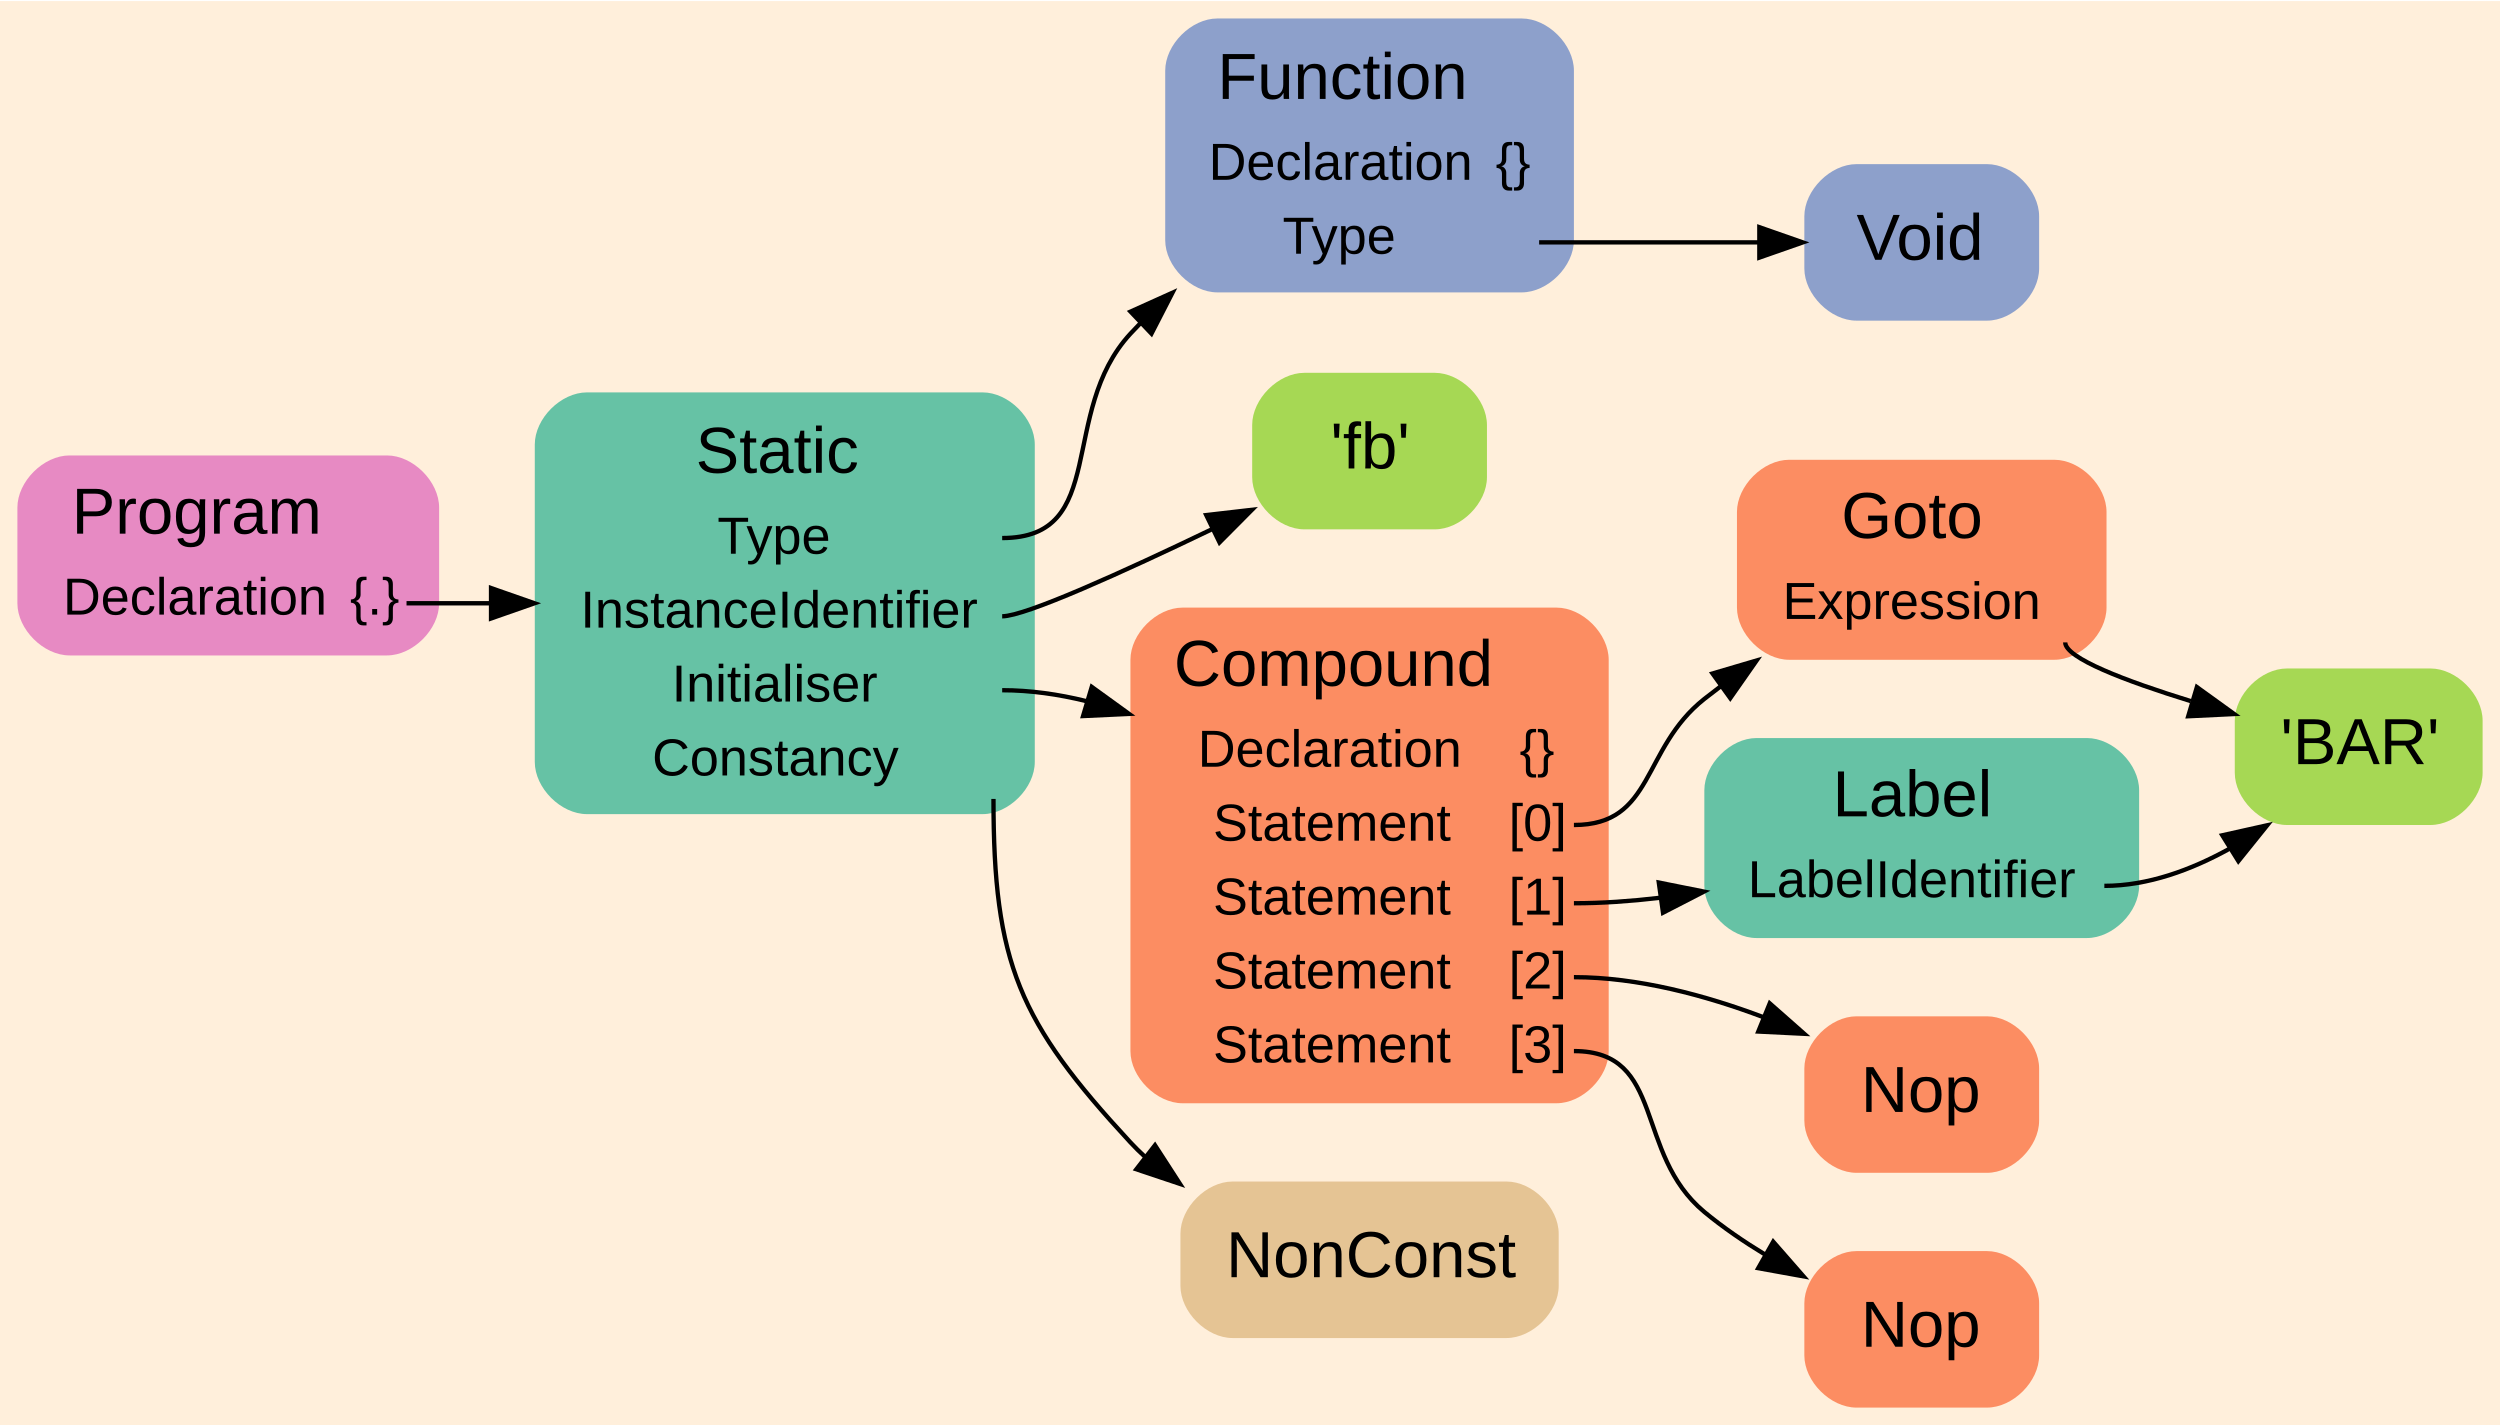
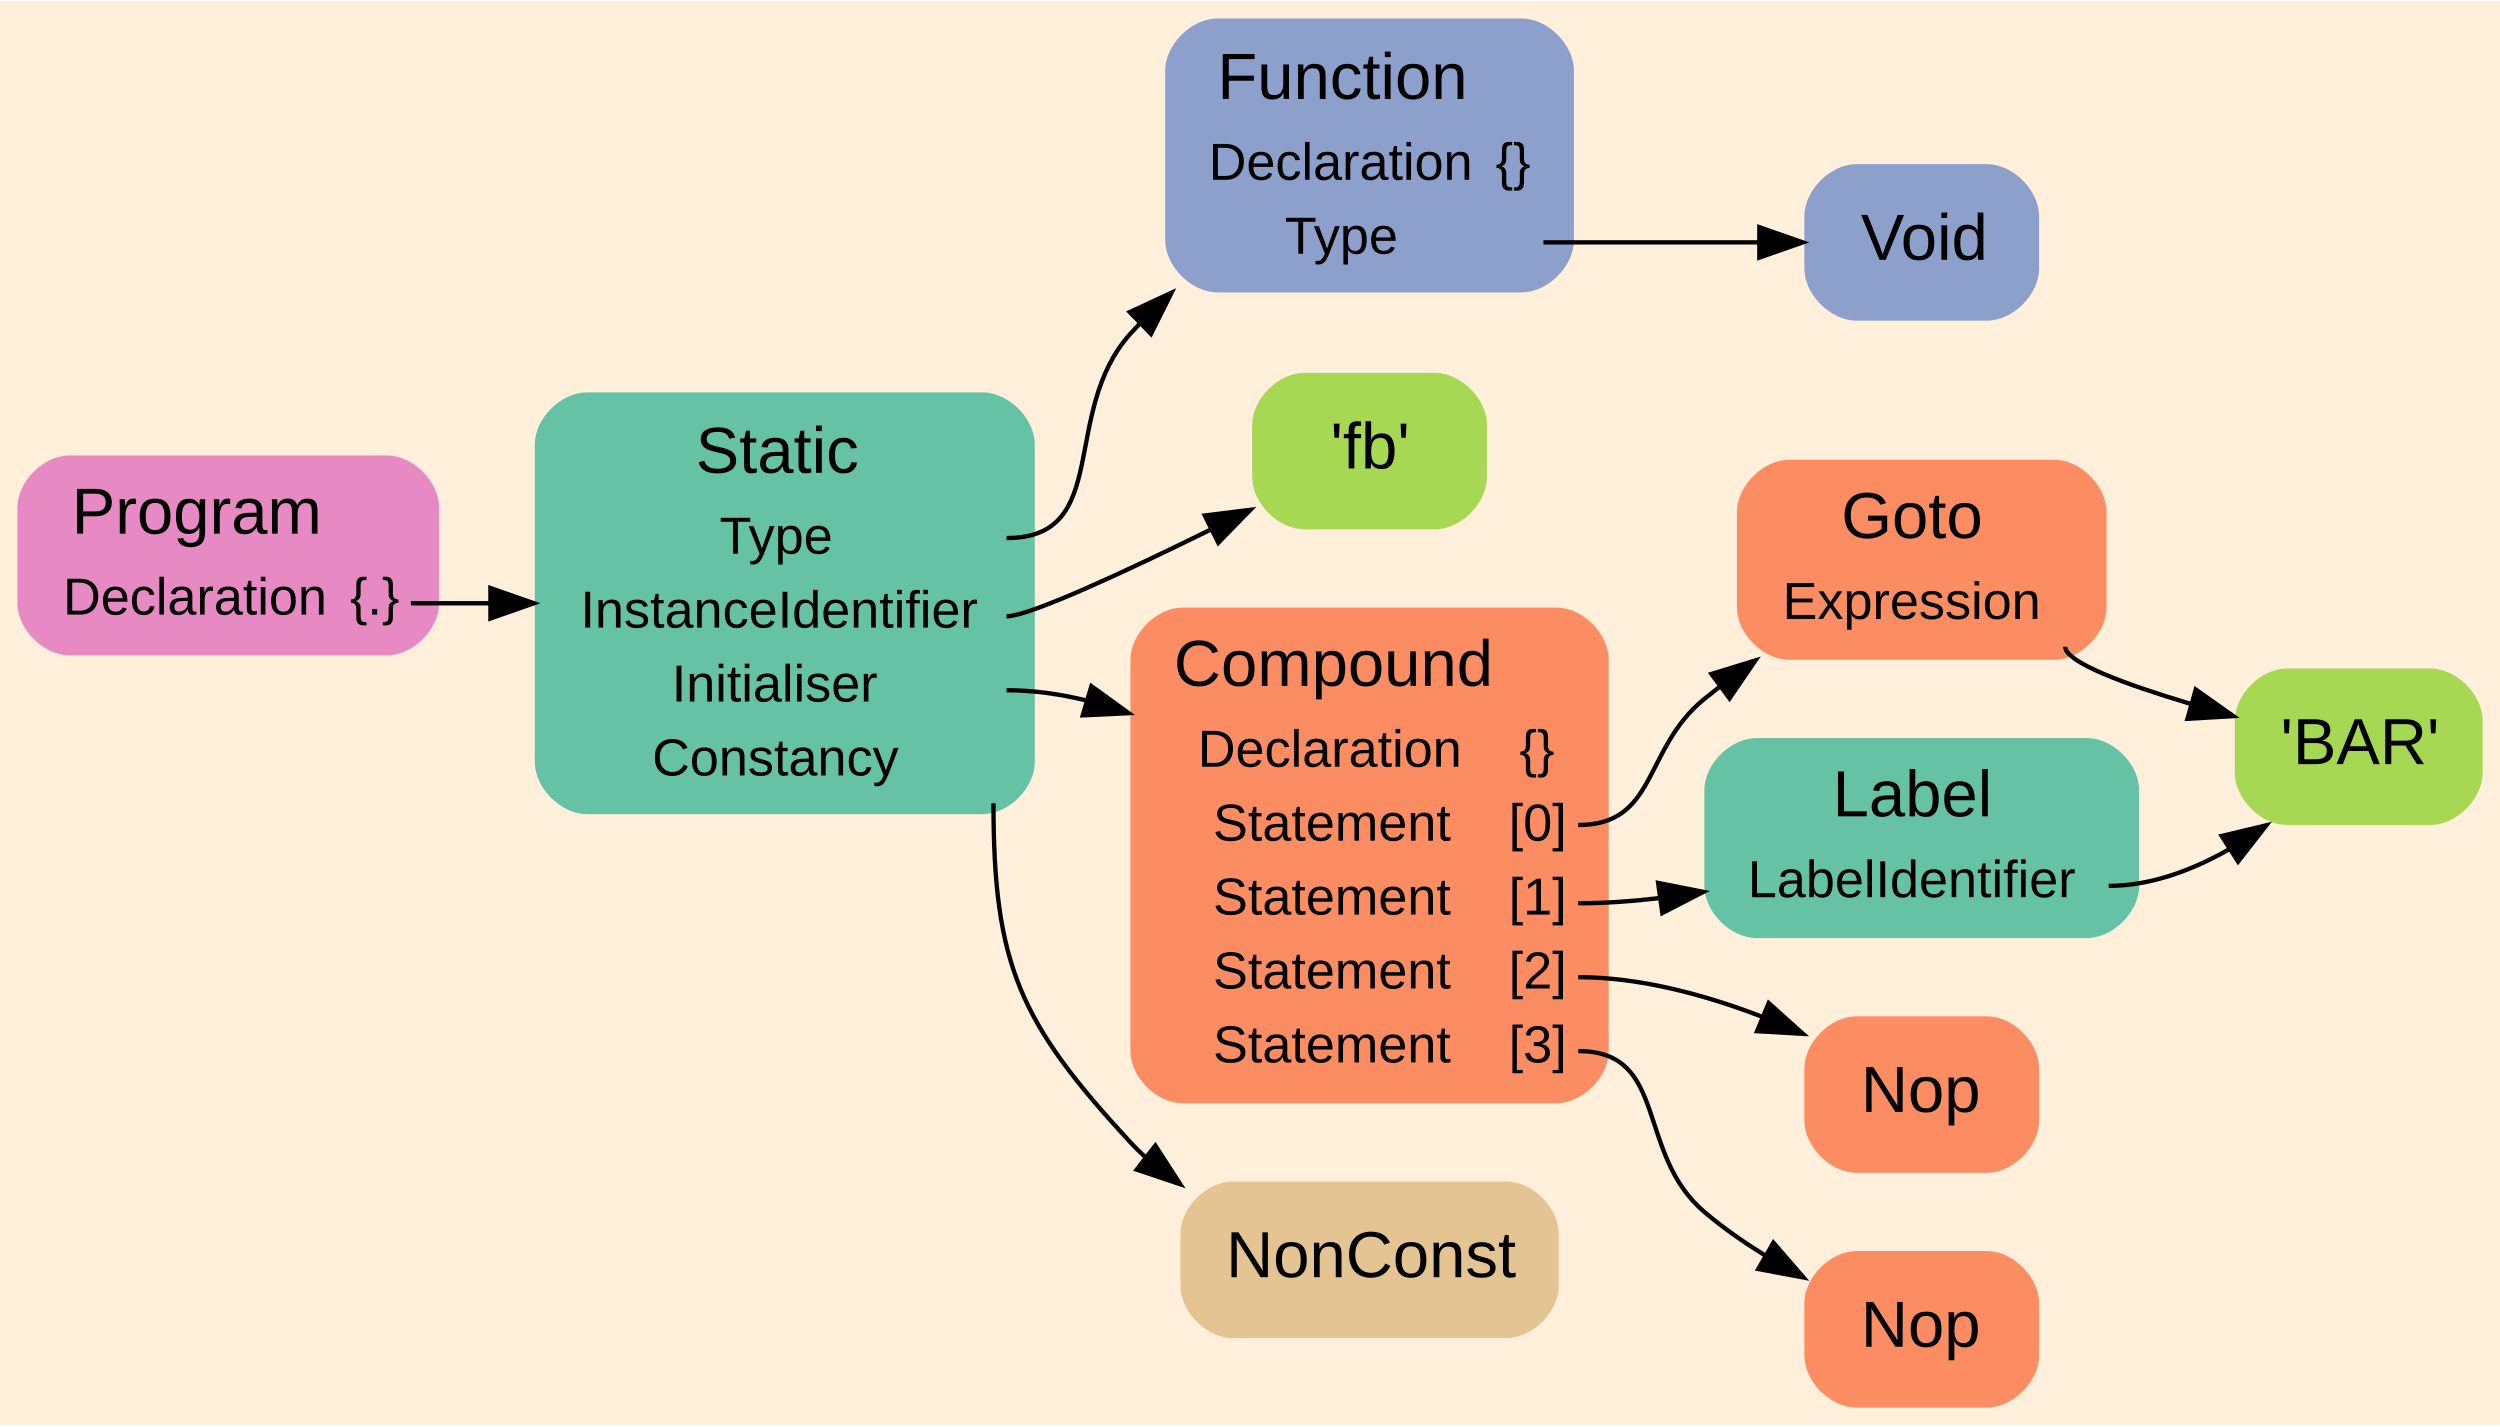
<svg xmlns="http://www.w3.org/2000/svg" width="575pt" height="328pt" viewBox="0.00 0.00 575.00 327.50">
  <g id="graph0" class="graph" transform="scale(1 1) rotate(0) translate(4 323.5)">
    <polygon fill="#ffefdb" stroke="transparent" points="-4,4 -4,-323.5 571,-323.5 571,4 -4,4" />
    <g id="node1" class="node">
      <path fill="#e78ac3" stroke="transparent" d="M85,-219C85,-219 12,-219 12,-219 6,-219 0,-213 0,-207 0,-207 0,-185 0,-185 0,-179 6,-173 12,-173 12,-173 85,-173 85,-173 91,-173 97,-179 97,-185 97,-185 97,-207 97,-207 97,-213 91,-219 85,-219" />
-       <text text-anchor="start" x="12.5" y="-201" font-family="Arial" font-size="15.00" fill="#000000">Program</text>
-       <text text-anchor="start" x="10.5" y="-182.4" font-family="Arial" font-size="12.00" fill="#000000">Declaration</text>
-       <text text-anchor="start" x="76.5" y="-182.4" font-family="Arial" font-size="12.00" fill="#000000">{.}</text>
+       <text text-anchor="start" x="12.5" y="-201" font-family="Arial" font-size="15.00">Program</text>
+       <text text-anchor="start" x="10.5" y="-182.4" font-family="Arial" font-size="12.00">Declaration</text>
+       <text text-anchor="start" x="76.5" y="-182.4" font-family="Arial" font-size="12.00">{.}</text>
    </g>
    <g id="node2" class="node">
      <path fill="#66c2a5" stroke="transparent" d="M222,-233.5C222,-233.5 131,-233.5 131,-233.5 125,-233.5 119,-227.5 119,-221.5 119,-221.5 119,-148.5 119,-148.5 119,-142.5 125,-136.5 131,-136.5 131,-136.5 222,-136.5 222,-136.5 228,-136.5 234,-142.5 234,-148.5 234,-148.5 234,-221.5 234,-221.5 234,-227.5 228,-233.5 222,-233.5" />
-       <text text-anchor="start" x="156" y="-215" font-family="Arial" font-size="15.00" fill="#000000">Static</text>
-       <text text-anchor="start" x="161" y="-196.4" font-family="Arial" font-size="12.00" fill="#000000">Type</text>
-       <text text-anchor="start" x="129.5" y="-179.4" font-family="Arial" font-size="12.00" fill="#000000">InstanceIdentifier</text>
-       <text text-anchor="start" x="150.5" y="-162.4" font-family="Arial" font-size="12.00" fill="#000000">Initialiser</text>
-       <text text-anchor="start" x="146" y="-145.4" font-family="Arial" font-size="12.00" fill="#000000">Constancy</text>
+       <text text-anchor="start" x="156" y="-215" font-family="Arial" font-size="15.00">Static</text>
+       <text text-anchor="start" x="161.5" y="-196.4" font-family="Arial" font-size="12.00">Type</text>
+       <text text-anchor="start" x="129.5" y="-179.4" font-family="Arial" font-size="12.00">InstanceIdentifier</text>
+       <text text-anchor="start" x="150.5" y="-162.4" font-family="Arial" font-size="12.00">Initialiser</text>
+       <text text-anchor="start" x="146" y="-145.4" font-family="Arial" font-size="12.00">Constancy</text>
    </g>
    <g id="edge1" class="edge">
-       <path fill="none" stroke="#000000" d="M89.5,-185C95.745,-185 102.241,-185 108.746,-185" />
-       <polygon fill="#000000" stroke="#000000" points="108.939,-188.5 118.939,-185 108.939,-181.5 108.939,-188.5" />
+       <path fill="none" stroke="black" d="M90.5,-185C96.36,-185 102.45,-185 108.55,-185" />
+       <polygon fill="black" stroke="black" points="108.8,-188.5 118.8,-185 108.8,-181.5 108.8,-188.5" />
    </g>
    <g id="node3" class="node">
      <path fill="#8da0cb" stroke="transparent" d="M346,-319.5C346,-319.5 276,-319.5 276,-319.5 270,-319.5 264,-313.5 264,-307.5 264,-307.5 264,-268.5 264,-268.5 264,-262.5 270,-256.5 276,-256.5 276,-256.5 346,-256.5 346,-256.5 352,-256.5 358,-262.5 358,-268.5 358,-268.5 358,-307.5 358,-307.5 358,-313.5 352,-319.5 346,-319.5" />
-       <text text-anchor="start" x="276" y="-301" font-family="Arial" font-size="15.00" fill="#000000">Function</text>
-       <text text-anchor="start" x="274" y="-282.4" font-family="Arial" font-size="12.00" fill="#000000">Declaration</text>
-       <text text-anchor="start" x="340" y="-282.4" font-family="Arial" font-size="12.00" fill="#000000">{}</text>
-       <text text-anchor="start" x="291" y="-265.4" font-family="Arial" font-size="12.00" fill="#000000">Type</text>
+       <text text-anchor="start" x="276" y="-301" font-family="Arial" font-size="15.00">Function</text>
+       <text text-anchor="start" x="274" y="-282.4" font-family="Arial" font-size="12.00">Declaration</text>
+       <text text-anchor="start" x="340" y="-282.4" font-family="Arial" font-size="12.00">{}</text>
+       <text text-anchor="start" x="291.5" y="-265.4" font-family="Arial" font-size="12.00">Type</text>
    </g>
    <g id="edge2" class="edge">
-       <path fill="none" stroke="#000000" d="M226.5,-200C251.163,-200 239.273,-228.877 256,-247 256.747,-247.81 257.512,-248.614 258.293,-249.413" />
-       <polygon fill="#000000" stroke="#000000" points="256.017,-252.079 265.676,-256.431 260.839,-247.005 256.017,-252.079" />
+       <path fill="none" stroke="black" d="M227.5,-200C251.93,-200 239.65,-228.85 256,-247 256.73,-247.81 257.48,-248.61 258.24,-249.41" />
+       <polygon fill="black" stroke="black" points="255.85,-251.97 265.46,-256.43 260.72,-246.95 255.85,-251.97" />
    </g>
    <g id="node5" class="node">
      <path fill="#a6d854" stroke="transparent" d="M326,-238C326,-238 296,-238 296,-238 290,-238 284,-232 284,-226 284,-226 284,-214 284,-214 284,-208 290,-202 296,-202 296,-202 326,-202 326,-202 332,-202 338,-208 338,-214 338,-214 338,-226 338,-226 338,-232 332,-238 326,-238" />
-       <text text-anchor="start" x="302" y="-216" font-family="Arial" font-size="15.00" fill="#000000">'fb'</text>
+       <text text-anchor="start" x="302" y="-216" font-family="Arial" font-size="15.00">'fb'</text>
    </g>
    <g id="edge3" class="edge">
-       <path fill="none" stroke="#000000" d="M226.5,-182C231.835,-182 254.338,-192.207 274.78,-202.042" />
-       <polygon fill="#000000" stroke="#000000" points="273.434,-205.278 283.959,-206.496 276.49,-198.981 273.434,-205.278" />
+       <path fill="none" stroke="black" d="M227.5,-182C232.73,-182 254.7,-192.21 274.65,-202.04" />
+       <polygon fill="black" stroke="black" points="273.1,-205.18 283.61,-206.5 276.21,-198.91 273.1,-205.18" />
    </g>
    <g id="node6" class="node">
      <path fill="#fc8d62" stroke="transparent" d="M354,-184C354,-184 268,-184 268,-184 262,-184 256,-178 256,-172 256,-172 256,-82 256,-82 256,-76 262,-70 268,-70 268,-70 354,-70 354,-70 360,-70 366,-76 366,-82 366,-82 366,-172 366,-172 366,-178 360,-184 354,-184" />
-       <text text-anchor="start" x="266" y="-166" font-family="Arial" font-size="15.00" fill="#000000">Compound</text>
-       <text text-anchor="start" x="271.5" y="-147.4" font-family="Arial" font-size="12.00" fill="#000000">Declaration</text>
-       <text text-anchor="start" x="345.5" y="-147.4" font-family="Arial" font-size="12.00" fill="#000000">{}</text>
-       <text text-anchor="start" x="275" y="-130.4" font-family="Arial" font-size="12.00" fill="#000000">Statement</text>
-       <text text-anchor="start" x="343" y="-130.4" font-family="Arial" font-size="12.00" fill="#000000">[0]</text>
-       <text text-anchor="start" x="275" y="-113.4" font-family="Arial" font-size="12.00" fill="#000000">Statement</text>
-       <text text-anchor="start" x="343" y="-113.4" font-family="Arial" font-size="12.00" fill="#000000">[1]</text>
-       <text text-anchor="start" x="275" y="-96.4" font-family="Arial" font-size="12.00" fill="#000000">Statement</text>
-       <text text-anchor="start" x="343" y="-96.4" font-family="Arial" font-size="12.00" fill="#000000">[2]</text>
-       <text text-anchor="start" x="275" y="-79.4" font-family="Arial" font-size="12.00" fill="#000000">Statement</text>
-       <text text-anchor="start" x="343" y="-79.4" font-family="Arial" font-size="12.00" fill="#000000">[3]</text>
+       <text text-anchor="start" x="266" y="-166" font-family="Arial" font-size="15.00">Compound</text>
+       <text text-anchor="start" x="271.5" y="-147.4" font-family="Arial" font-size="12.00">Declaration</text>
+       <text text-anchor="start" x="345.5" y="-147.4" font-family="Arial" font-size="12.00">{}</text>
+       <text text-anchor="start" x="275" y="-130.4" font-family="Arial" font-size="12.00">Statement</text>
+       <text text-anchor="start" x="343" y="-130.4" font-family="Arial" font-size="12.00">[0]</text>
+       <text text-anchor="start" x="275" y="-113.4" font-family="Arial" font-size="12.00">Statement</text>
+       <text text-anchor="start" x="343" y="-113.4" font-family="Arial" font-size="12.00">[1]</text>
+       <text text-anchor="start" x="275" y="-96.4" font-family="Arial" font-size="12.00">Statement</text>
+       <text text-anchor="start" x="343" y="-96.4" font-family="Arial" font-size="12.00">[2]</text>
+       <text text-anchor="start" x="275" y="-79.4" font-family="Arial" font-size="12.00">Statement</text>
+       <text text-anchor="start" x="343" y="-79.4" font-family="Arial" font-size="12.00">[3]</text>
    </g>
    <g id="edge4" class="edge">
-       <path fill="none" stroke="#000000" d="M226.5,-165C232.939,-165 239.431,-164.071 245.801,-162.503" />
-       <polygon fill="#000000" stroke="#000000" points="247.103,-165.767 255.686,-159.555 245.103,-159.059 247.103,-165.767" />
+       <path fill="none" stroke="black" d="M227.5,-165C233.56,-165 239.66,-164.14 245.65,-162.69" />
+       <polygon fill="black" stroke="black" points="247.03,-165.93 255.61,-159.72 245.03,-159.22 247.03,-165.93" />
    </g>
    <g id="node12" class="node">
      <path fill="#e5c494" stroke="transparent" d="M342.5,-52C342.5,-52 279.5,-52 279.5,-52 273.5,-52 267.5,-46 267.5,-40 267.5,-40 267.5,-28 267.5,-28 267.5,-22 273.5,-16 279.5,-16 279.5,-16 342.5,-16 342.5,-16 348.5,-16 354.5,-22 354.5,-28 354.5,-28 354.5,-40 354.5,-40 354.5,-46 348.5,-52 342.5,-52" />
-       <text text-anchor="start" x="278" y="-30" font-family="Arial" font-size="15.00" fill="#000000">NonConst</text>
+       <text text-anchor="start" x="278" y="-30" font-family="Arial" font-size="15.00">NonConst</text>
    </g>
    <g id="edge5" class="edge">
-       <path fill="none" stroke="#000000" d="M224.5,-140C224.5,-102.201 230.32,-88.736 256,-61 257.039,-59.878 258.134,-58.797 259.277,-57.755" />
-       <polygon fill="#000000" stroke="#000000" points="261.647,-60.347 267.4,-51.45 257.355,-54.817 261.647,-60.347" />
+       <path fill="none" stroke="black" d="M224.5,-139C224.5,-101.61 230.64,-88.47 256,-61 257.04,-59.87 258.15,-58.78 259.3,-57.73" />
+       <polygon fill="black" stroke="black" points="261.73,-60.27 267.47,-51.37 257.43,-54.74 261.73,-60.27" />
    </g>
    <g id="node4" class="node">
      <path fill="#8da0cb" stroke="transparent" d="M453,-286C453,-286 423,-286 423,-286 417,-286 411,-280 411,-274 411,-274 411,-262 411,-262 411,-256 417,-250 423,-250 423,-250 453,-250 453,-250 459,-250 465,-256 465,-262 465,-262 465,-274 465,-274 465,-280 459,-286 453,-286" />
-       <text text-anchor="start" x="423" y="-264" font-family="Arial" font-size="15.00" fill="#000000">Void</text>
+       <text text-anchor="start" x="424" y="-264" font-family="Arial" font-size="15.00">Void</text>
    </g>
    <g id="edge6" class="edge">
-       <path fill="none" stroke="#000000" d="M350,-268C366.51,-268 384.761,-268 400.343,-268" />
-       <polygon fill="#000000" stroke="#000000" points="400.649,-271.5 410.649,-268 400.649,-264.5 400.649,-271.5" />
+       <path fill="none" stroke="black" d="M351,-268C367.26,-268 385.24,-268 400.54,-268" />
+       <polygon fill="black" stroke="black" points="400.65,-271.5 410.65,-268 400.65,-264.5 400.65,-271.5" />
    </g>
    <g id="node7" class="node">
      <path fill="#fc8d62" stroke="transparent" d="M468.5,-218C468.5,-218 407.5,-218 407.5,-218 401.5,-218 395.5,-212 395.5,-206 395.5,-206 395.5,-184 395.5,-184 395.5,-178 401.5,-172 407.5,-172 407.5,-172 468.5,-172 468.5,-172 474.5,-172 480.5,-178 480.5,-184 480.5,-184 480.5,-206 480.5,-206 480.5,-212 474.5,-218 468.5,-218" />
-       <text text-anchor="start" x="419.5" y="-200" font-family="Arial" font-size="15.00" fill="#000000">Goto</text>
-       <text text-anchor="start" x="406" y="-181.4" font-family="Arial" font-size="12.00" fill="#000000">Expression</text>
+       <text text-anchor="start" x="419.5" y="-200" font-family="Arial" font-size="15.00">Goto</text>
+       <text text-anchor="start" x="406" y="-181.4" font-family="Arial" font-size="12.00">Expression</text>
    </g>
    <g id="edge7" class="edge">
-       <path fill="none" stroke="#000000" d="M358,-134C376.545,-134 373.452,-151.5 388,-163 389.188,-163.939 390.403,-164.875 391.64,-165.806" />
-       <polygon fill="#000000" stroke="#000000" points="389.874,-168.847 400.036,-171.846 393.962,-163.165 389.874,-168.847" />
+       <path fill="none" stroke="black" d="M359,-134C377.23,-134 373.85,-151.51 388,-163 389.16,-163.94 390.35,-164.88 391.55,-165.81" />
+       <polygon fill="black" stroke="black" points="389.63,-168.74 399.76,-171.86 393.79,-163.11 389.63,-168.74" />
    </g>
    <g id="node9" class="node">
      <path fill="#66c2a5" stroke="transparent" d="M476,-154C476,-154 400,-154 400,-154 394,-154 388,-148 388,-142 388,-142 388,-120 388,-120 388,-114 394,-108 400,-108 400,-108 476,-108 476,-108 482,-108 488,-114 488,-120 488,-120 488,-142 488,-142 488,-148 482,-154 476,-154" />
-       <text text-anchor="start" x="417.5" y="-136" font-family="Arial" font-size="15.00" fill="#000000">Label</text>
-       <text text-anchor="start" x="398" y="-117.4" font-family="Arial" font-size="12.00" fill="#000000">LabelIdentifier</text>
+       <text text-anchor="start" x="417.5" y="-136" font-family="Arial" font-size="15.00">Label</text>
+       <text text-anchor="start" x="398" y="-117.4" font-family="Arial" font-size="12.00">LabelIdentifier</text>
    </g>
    <g id="edge8" class="edge">
-       <path fill="none" stroke="#000000" d="M358,-116C364.399,-116 371.037,-116.469 377.629,-117.242" />
-       <polygon fill="#000000" stroke="#000000" points="377.522,-120.761 387.91,-118.682 378.492,-113.829 377.522,-120.761" />
+       <path fill="none" stroke="black" d="M359,-116C365.01,-116 371.23,-116.43 377.42,-117.16" />
+       <polygon fill="black" stroke="black" points="377.37,-120.68 387.76,-118.61 378.34,-113.75 377.37,-120.68" />
    </g>
    <g id="node10" class="node">
      <path fill="#fc8d62" stroke="transparent" d="M453,-90C453,-90 423,-90 423,-90 417,-90 411,-84 411,-78 411,-78 411,-66 411,-66 411,-60 417,-54 423,-54 423,-54 453,-54 453,-54 459,-54 465,-60 465,-66 465,-66 465,-78 465,-78 465,-84 459,-90 453,-90" />
-       <text text-anchor="start" x="424" y="-68" font-family="Arial" font-size="15.00" fill="#000000">Nop</text>
+       <text text-anchor="start" x="424" y="-68" font-family="Arial" font-size="15.00">Nop</text>
    </g>
    <g id="edge9" class="edge">
-       <path fill="none" stroke="#000000" d="M358,-99C372.745,-99 388.253,-94.832 401.649,-89.771" />
-       <polygon fill="#000000" stroke="#000000" points="403.042,-92.982 410.988,-85.975 400.406,-86.498 403.042,-92.982" />
+       <path fill="none" stroke="black" d="M359,-99C373.27,-99 388.25,-94.91 401.22,-89.92" />
+       <polygon fill="black" stroke="black" points="402.81,-93.05 410.7,-85.97 400.12,-86.58 402.81,-93.05" />
    </g>
    <g id="node11" class="node">
      <path fill="#fc8d62" stroke="transparent" d="M453,-36C453,-36 423,-36 423,-36 417,-36 411,-30 411,-24 411,-24 411,-12 411,-12 411,-6 417,0 423,0 423,0 453,0 453,0 459,0 465,-6 465,-12 465,-12 465,-24 465,-24 465,-30 459,-36 453,-36" />
-       <text text-anchor="start" x="424" y="-14" font-family="Arial" font-size="15.00" fill="#000000">Nop</text>
+       <text text-anchor="start" x="424" y="-14" font-family="Arial" font-size="15.00">Nop</text>
    </g>
    <g id="edge10" class="edge">
-       <path fill="none" stroke="#000000" d="M358,-82C379.171,-82 371.704,-58.514 388,-45 392.272,-41.458 397.08,-38.169 401.983,-35.192" />
-       <polygon fill="#000000" stroke="#000000" points="403.842,-38.162 410.815,-30.186 400.39,-32.072 403.842,-38.162" />
+       <path fill="none" stroke="black" d="M359,-82C379.89,-82 372.08,-58.54 388,-45 392.25,-41.38 397.07,-38.03 401.98,-35" />
+       <polygon fill="black" stroke="black" points="403.89,-37.94 410.82,-29.92 400.4,-31.87 403.89,-37.94" />
    </g>
    <g id="node8" class="node">
      <path fill="#a6d854" stroke="transparent" d="M555,-170C555,-170 522,-170 522,-170 516,-170 510,-164 510,-158 510,-158 510,-146 510,-146 510,-140 516,-134 522,-134 522,-134 555,-134 555,-134 561,-134 567,-140 567,-146 567,-146 567,-158 567,-158 567,-164 561,-170 555,-170" />
-       <text text-anchor="start" x="520.5" y="-148" font-family="Arial" font-size="15.00" fill="#000000">'BAR'</text>
+       <text text-anchor="start" x="520.5" y="-148" font-family="Arial" font-size="15.00">'BAR'</text>
    </g>
    <g id="edge11" class="edge">
-       <path fill="none" stroke="#000000" d="M471,-176C471,-172.404 484.779,-167.158 499.886,-162.487" />
-       <polygon fill="#000000" stroke="#000000" points="501.282,-165.724 509.874,-159.524 499.291,-159.013 501.282,-165.724" />
+       <path fill="none" stroke="black" d="M471,-175C471,-171.44 484.77,-166.36 499.78,-161.88" />
+       <polygon fill="black" stroke="black" points="501.03,-165.16 509.68,-159.04 499.11,-158.43 501.03,-165.16" />
    </g>
    <g id="edge12" class="edge">
-       <path fill="none" stroke="#000000" d="M480,-120C490.053,-120 500.016,-123.682 508.795,-128.548" />
-       <polygon fill="#000000" stroke="#000000" points="507.128,-131.633 517.468,-133.943 510.825,-125.689 507.128,-131.633" />
+       <path fill="none" stroke="black" d="M481,-120C490.69,-120 500.23,-123.6 508.65,-128.39" />
+       <polygon fill="black" stroke="black" points="506.98,-131.48 517.28,-133.94 510.76,-125.59 506.98,-131.48" />
    </g>
  </g>
</svg>
